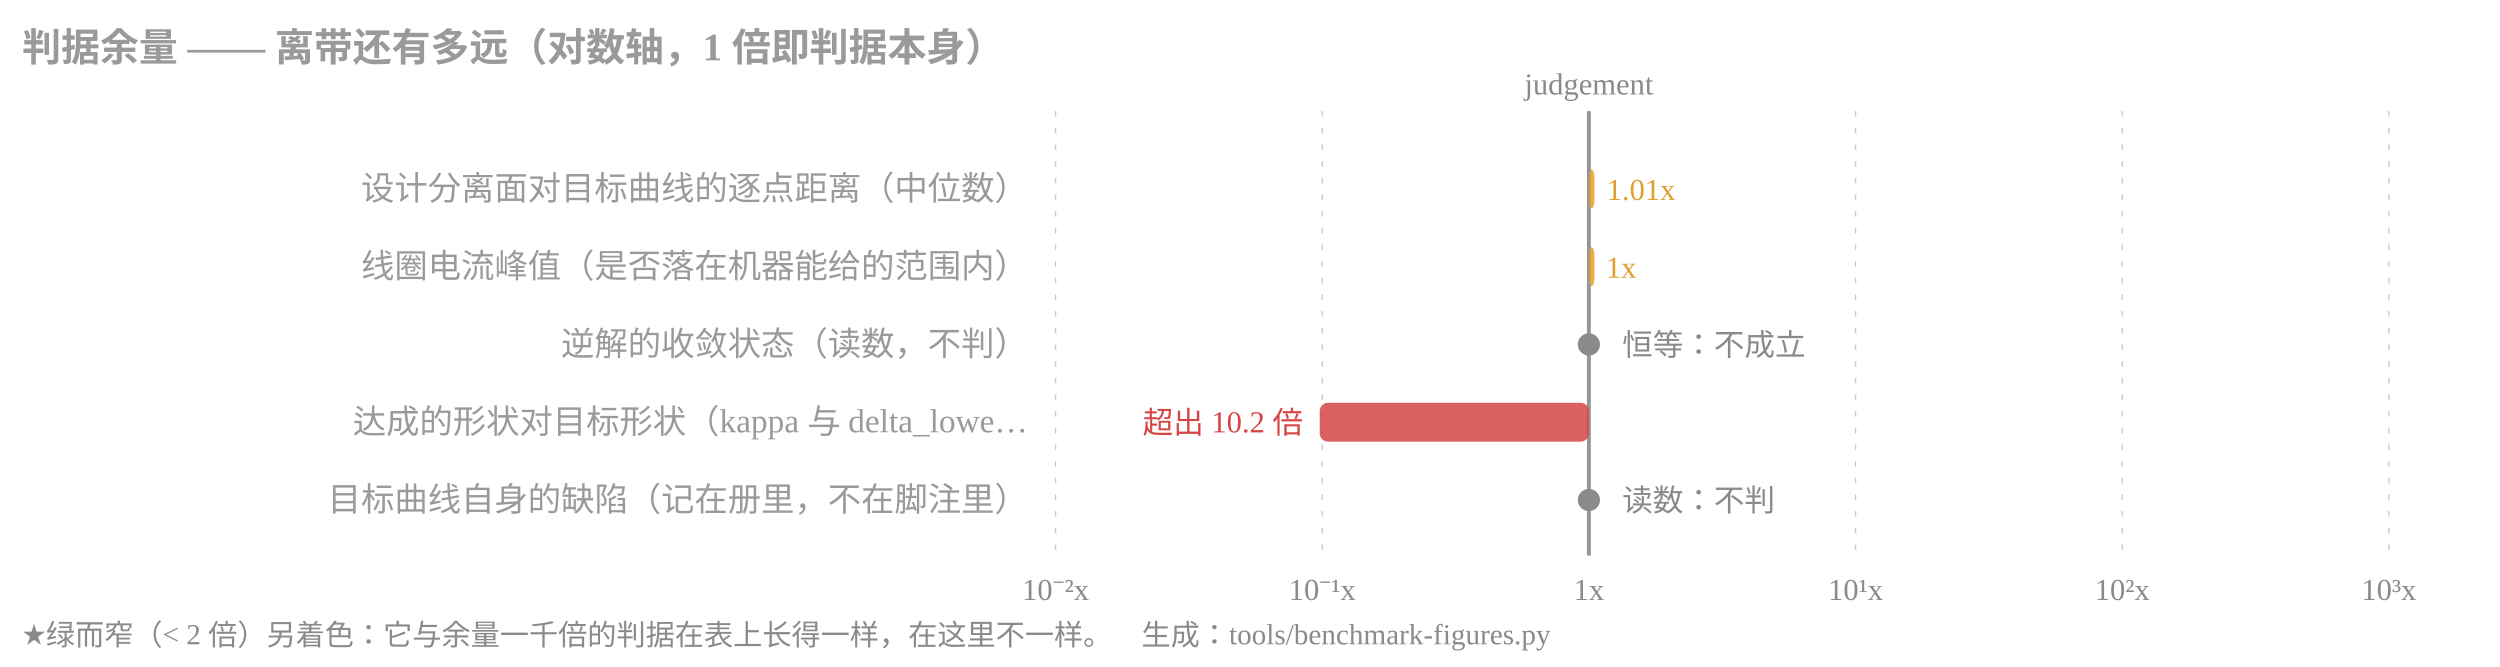
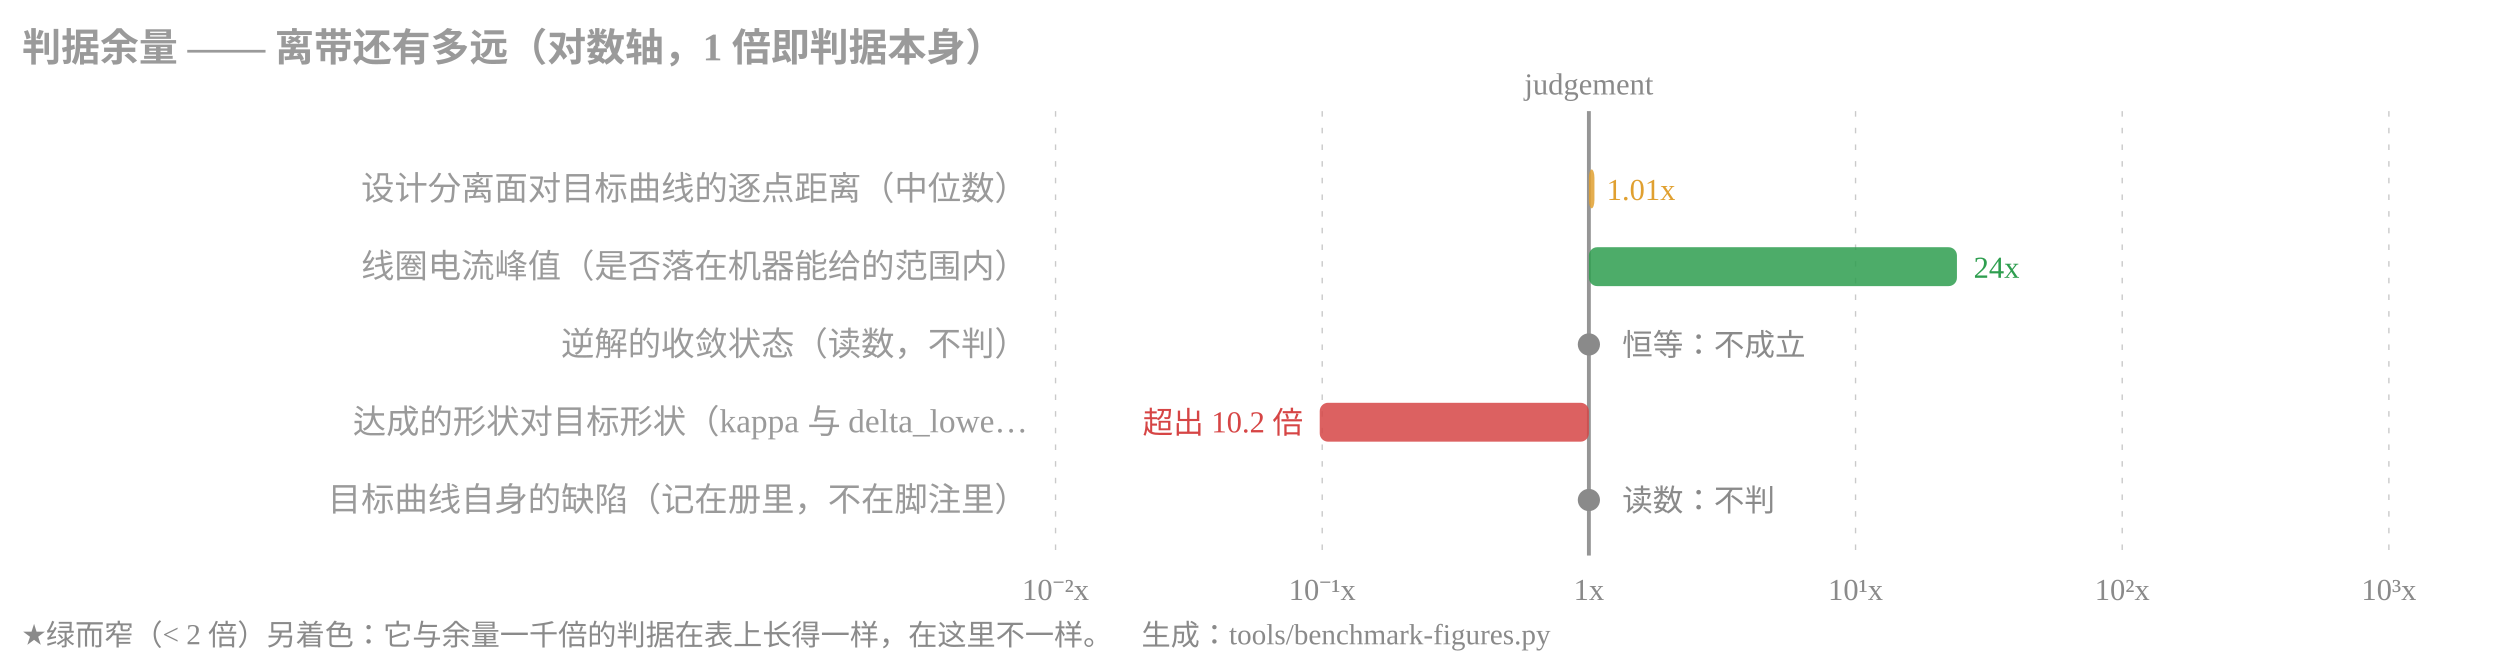
<svg xmlns="http://www.w3.org/2000/svg" viewBox="0 0 900 240" role="img" aria-label="eq-inverse-iter-reference-separatrix: 每条判据离它的带还有多远">
  <text x="8" y="22" font-size="14" font-weight="600" fill="#9a9a9a">判据余量 —— 离带还有多远（对数轴，1 倍即判据本身）</text>
  <line x1="380.0" y1="40" x2="380.0" y2="200" stroke="#8a8a8a" stroke-width="0.5" stroke-dasharray="2 4" opacity="0.45" />
  <text x="380.0" y="216" font-size="11" fill="#8a8a8a" text-anchor="middle">10⁻²x</text>
  <line x1="476.0" y1="40" x2="476.0" y2="200" stroke="#8a8a8a" stroke-width="0.5" stroke-dasharray="2 4" opacity="0.45" />
  <text x="476.0" y="216" font-size="11" fill="#8a8a8a" text-anchor="middle">10⁻¹x</text>
  <line x1="572.0" y1="40" x2="572.0" y2="200" stroke="#8a8a8a" stroke-width="1.4" opacity="0.9" />
  <text x="572.0" y="216" font-size="11" fill="#8a8a8a" text-anchor="middle">1x</text>
  <line x1="668.0" y1="40" x2="668.0" y2="200" stroke="#8a8a8a" stroke-width="0.5" stroke-dasharray="2 4" opacity="0.45" />
  <text x="668.0" y="216" font-size="11" fill="#8a8a8a" text-anchor="middle">10¹x</text>
  <line x1="764.0" y1="40" x2="764.0" y2="200" stroke="#8a8a8a" stroke-width="0.5" stroke-dasharray="2 4" opacity="0.45" />
  <text x="764.0" y="216" font-size="11" fill="#8a8a8a" text-anchor="middle">10²x</text>
  <line x1="860.0" y1="40" x2="860.0" y2="200" stroke="#8a8a8a" stroke-width="0.5" stroke-dasharray="2 4" opacity="0.45" />
  <text x="860.0" y="216" font-size="11" fill="#8a8a8a" text-anchor="middle">10³x</text>
  <text x="572.0" y="34" font-size="11" fill="#8a8a8a" text-anchor="middle">judgement</text>
  <text x="370" y="72.0" font-size="12" fill="#9a9a9a" text-anchor="end">设计分离面对目标曲线的逐点距离（中位数）</text>
  <rect x="572.0" y="61.0" width="2.0" height="14" rx="3" fill="#e0a030" opacity="0.85" />
  <text x="578.4" y="72.0" font-size="11" fill="#e0a030" text-anchor="start">1.01x</text>
  <text x="370" y="100.0" font-size="12" fill="#9a9a9a" text-anchor="end">线圈电流峰值（是否落在机器能给的范围内）</text>
-   <rect x="572.0" y="89.0" width="2.0" height="14" rx="3" fill="#e0a030" opacity="0.85" />
-   <text x="578.1" y="100.0" font-size="11" fill="#e0a030" text-anchor="start">1x</text>
+   <rect x="572.0" y="89.0" width="132.5" height="14" rx="3" fill="#2e9e4f" opacity="0.85" />
+   <text x="710.5" y="100.0" font-size="11" fill="#2e9e4f" text-anchor="start">24x</text>
  <text x="370" y="128.0" font-size="12" fill="#9a9a9a" text-anchor="end">逆解的收敛状态（读数，不判）</text>
  <circle cx="572.0" cy="124.0" r="4" fill="#8a8a8a" />
  <text x="584.0" y="128.0" font-size="11" fill="#8a8a8a">恒等：不成立</text>
  <text x="370" y="156.0" font-size="12" fill="#9a9a9a" text-anchor="end">达成的形状对目标形状（kappa 与 delta_lowe…</text>
  <rect x="475.1" y="145.0" width="96.9" height="14" rx="3" fill="#d64545" opacity="0.85" />
  <text x="469.1" y="156.0" font-size="11" fill="#d64545" text-anchor="end">超出 10.2 倍</text>
  <text x="370" y="184.0" font-size="12" fill="#9a9a9a" text-anchor="end">目标曲线自身的缺陷（记在册里，不在脚注里）</text>
  <circle cx="572.0" cy="180.0" r="4" fill="#8a8a8a" />
  <text x="584.0" y="184.0" font-size="11" fill="#8a8a8a">读数：不判</text>
  <text x="8" y="232" font-size="10.5" fill="#8a8a8a">★绿而窄（&lt; 2 倍）另着色：它与余量一千倍的判据在表上长得一样，在这里不一样。　生成：tools/benchmark-figures.py</text>
</svg>
